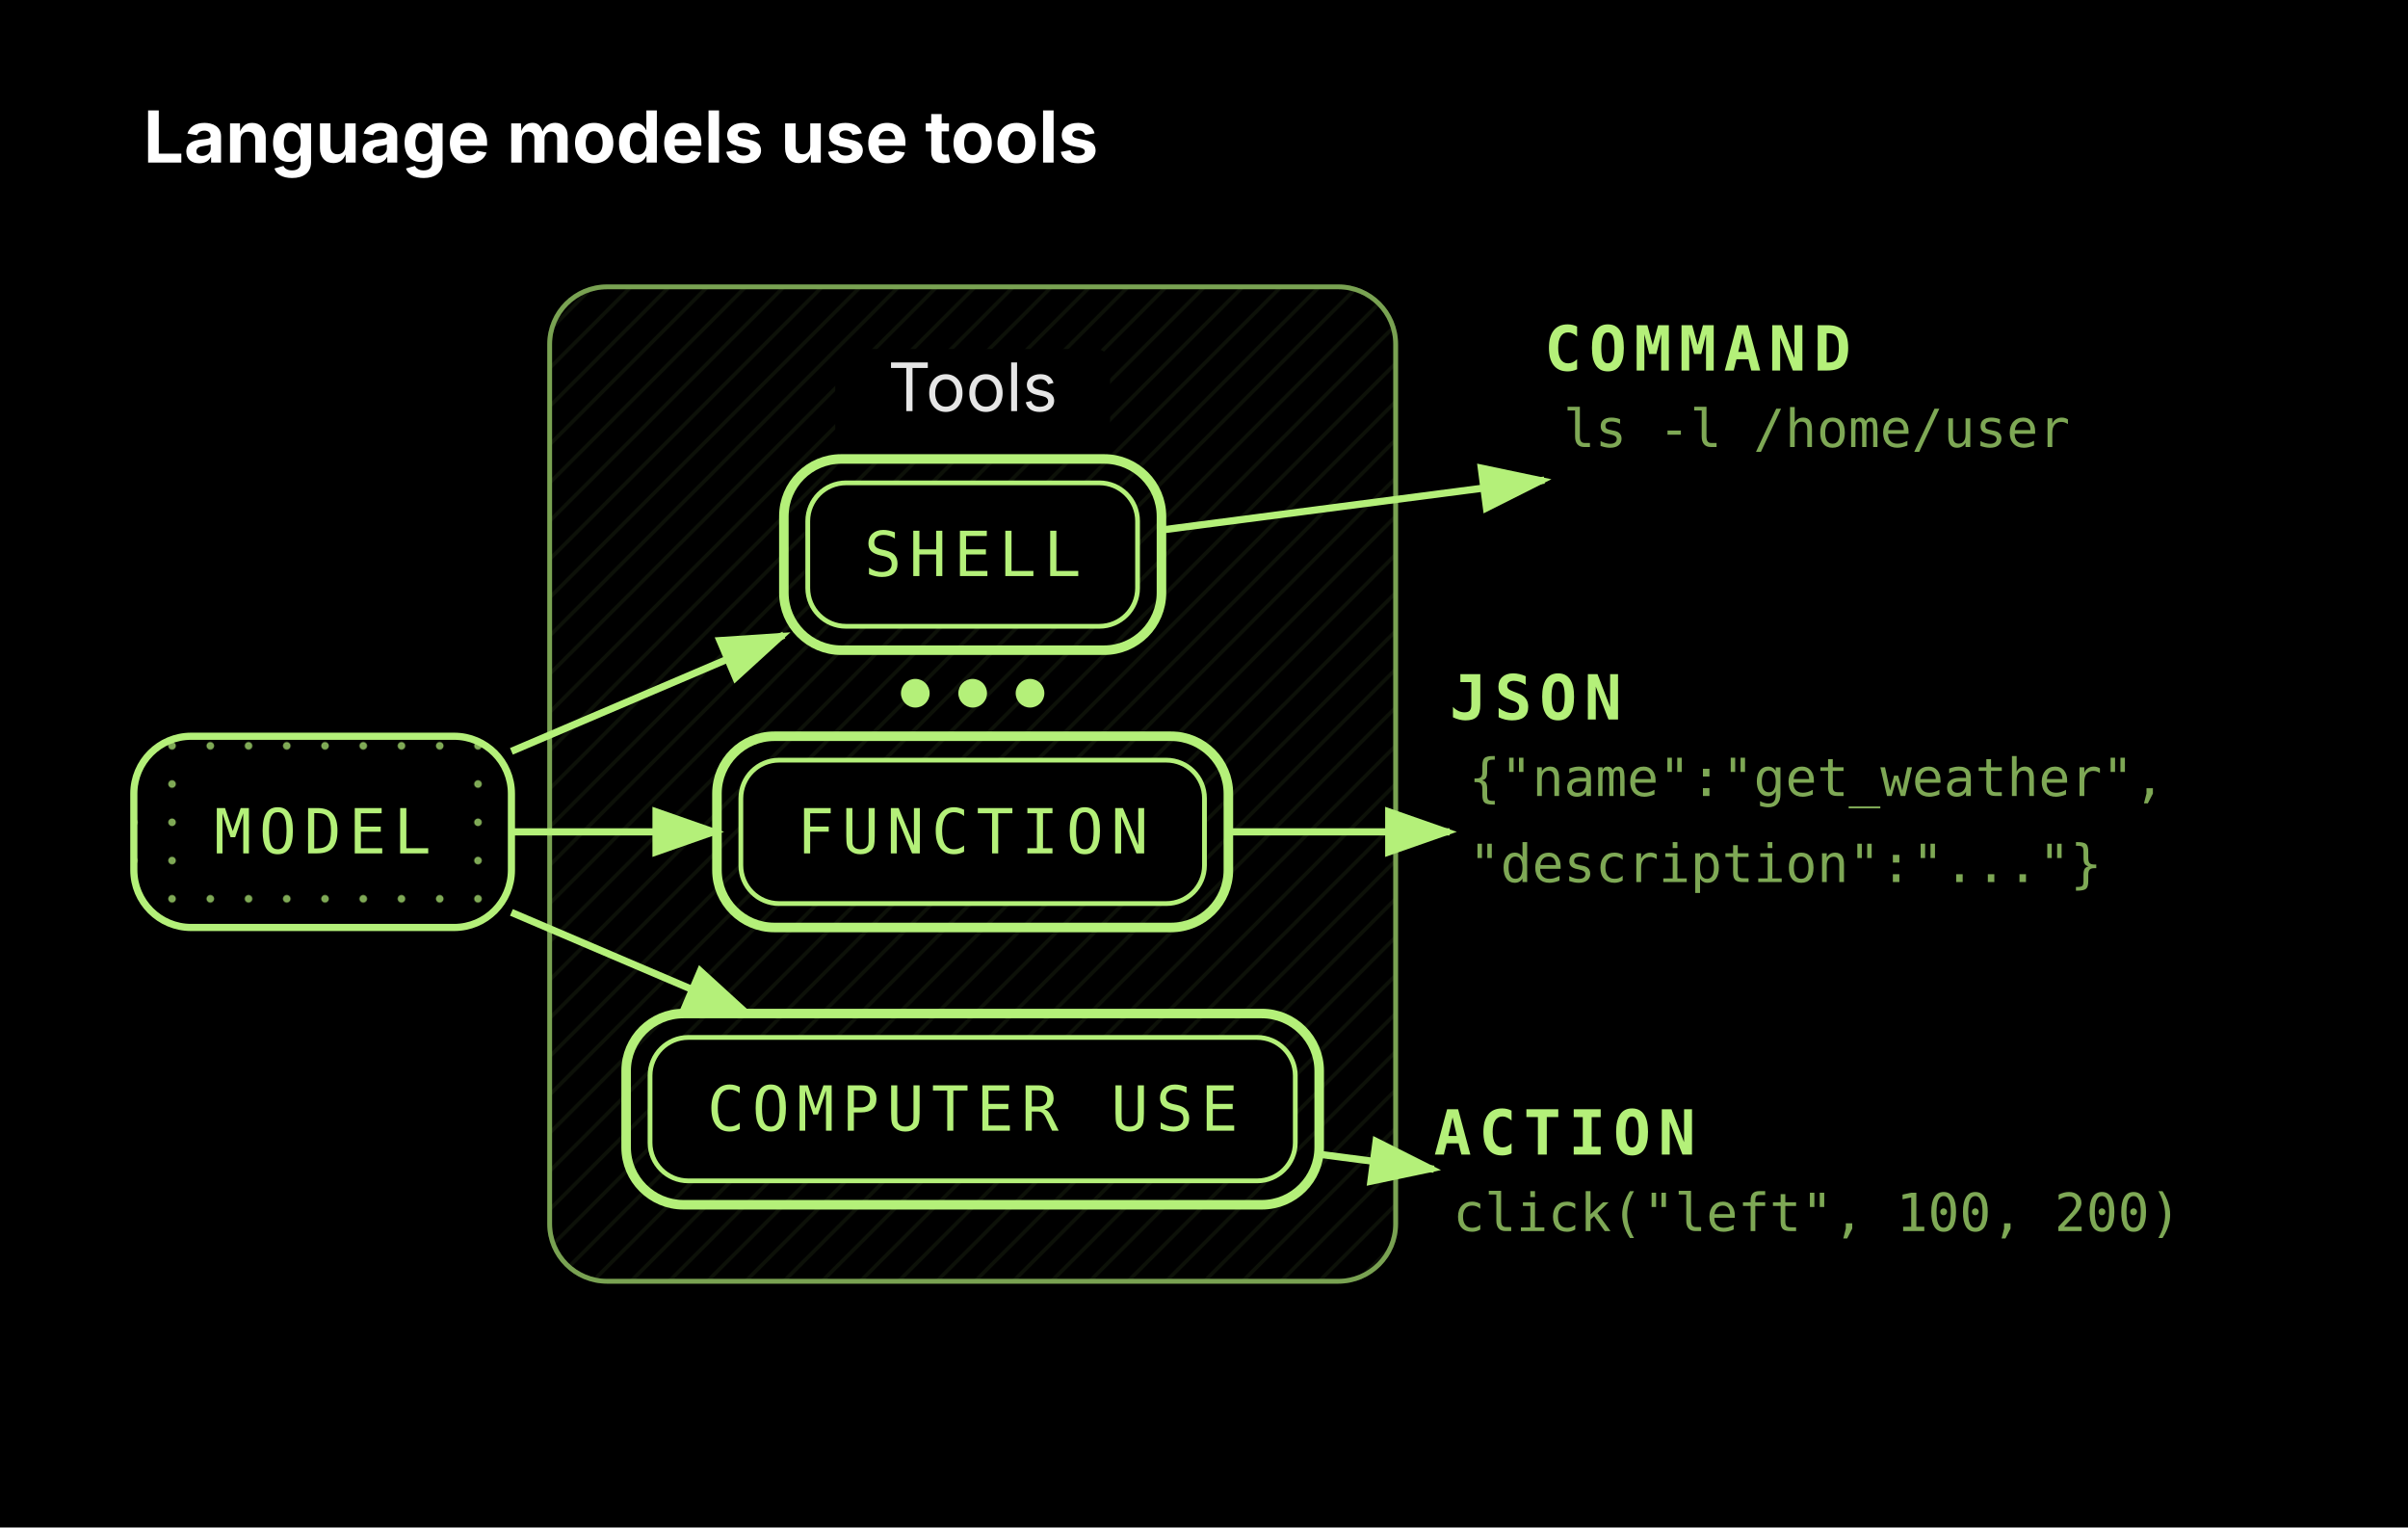
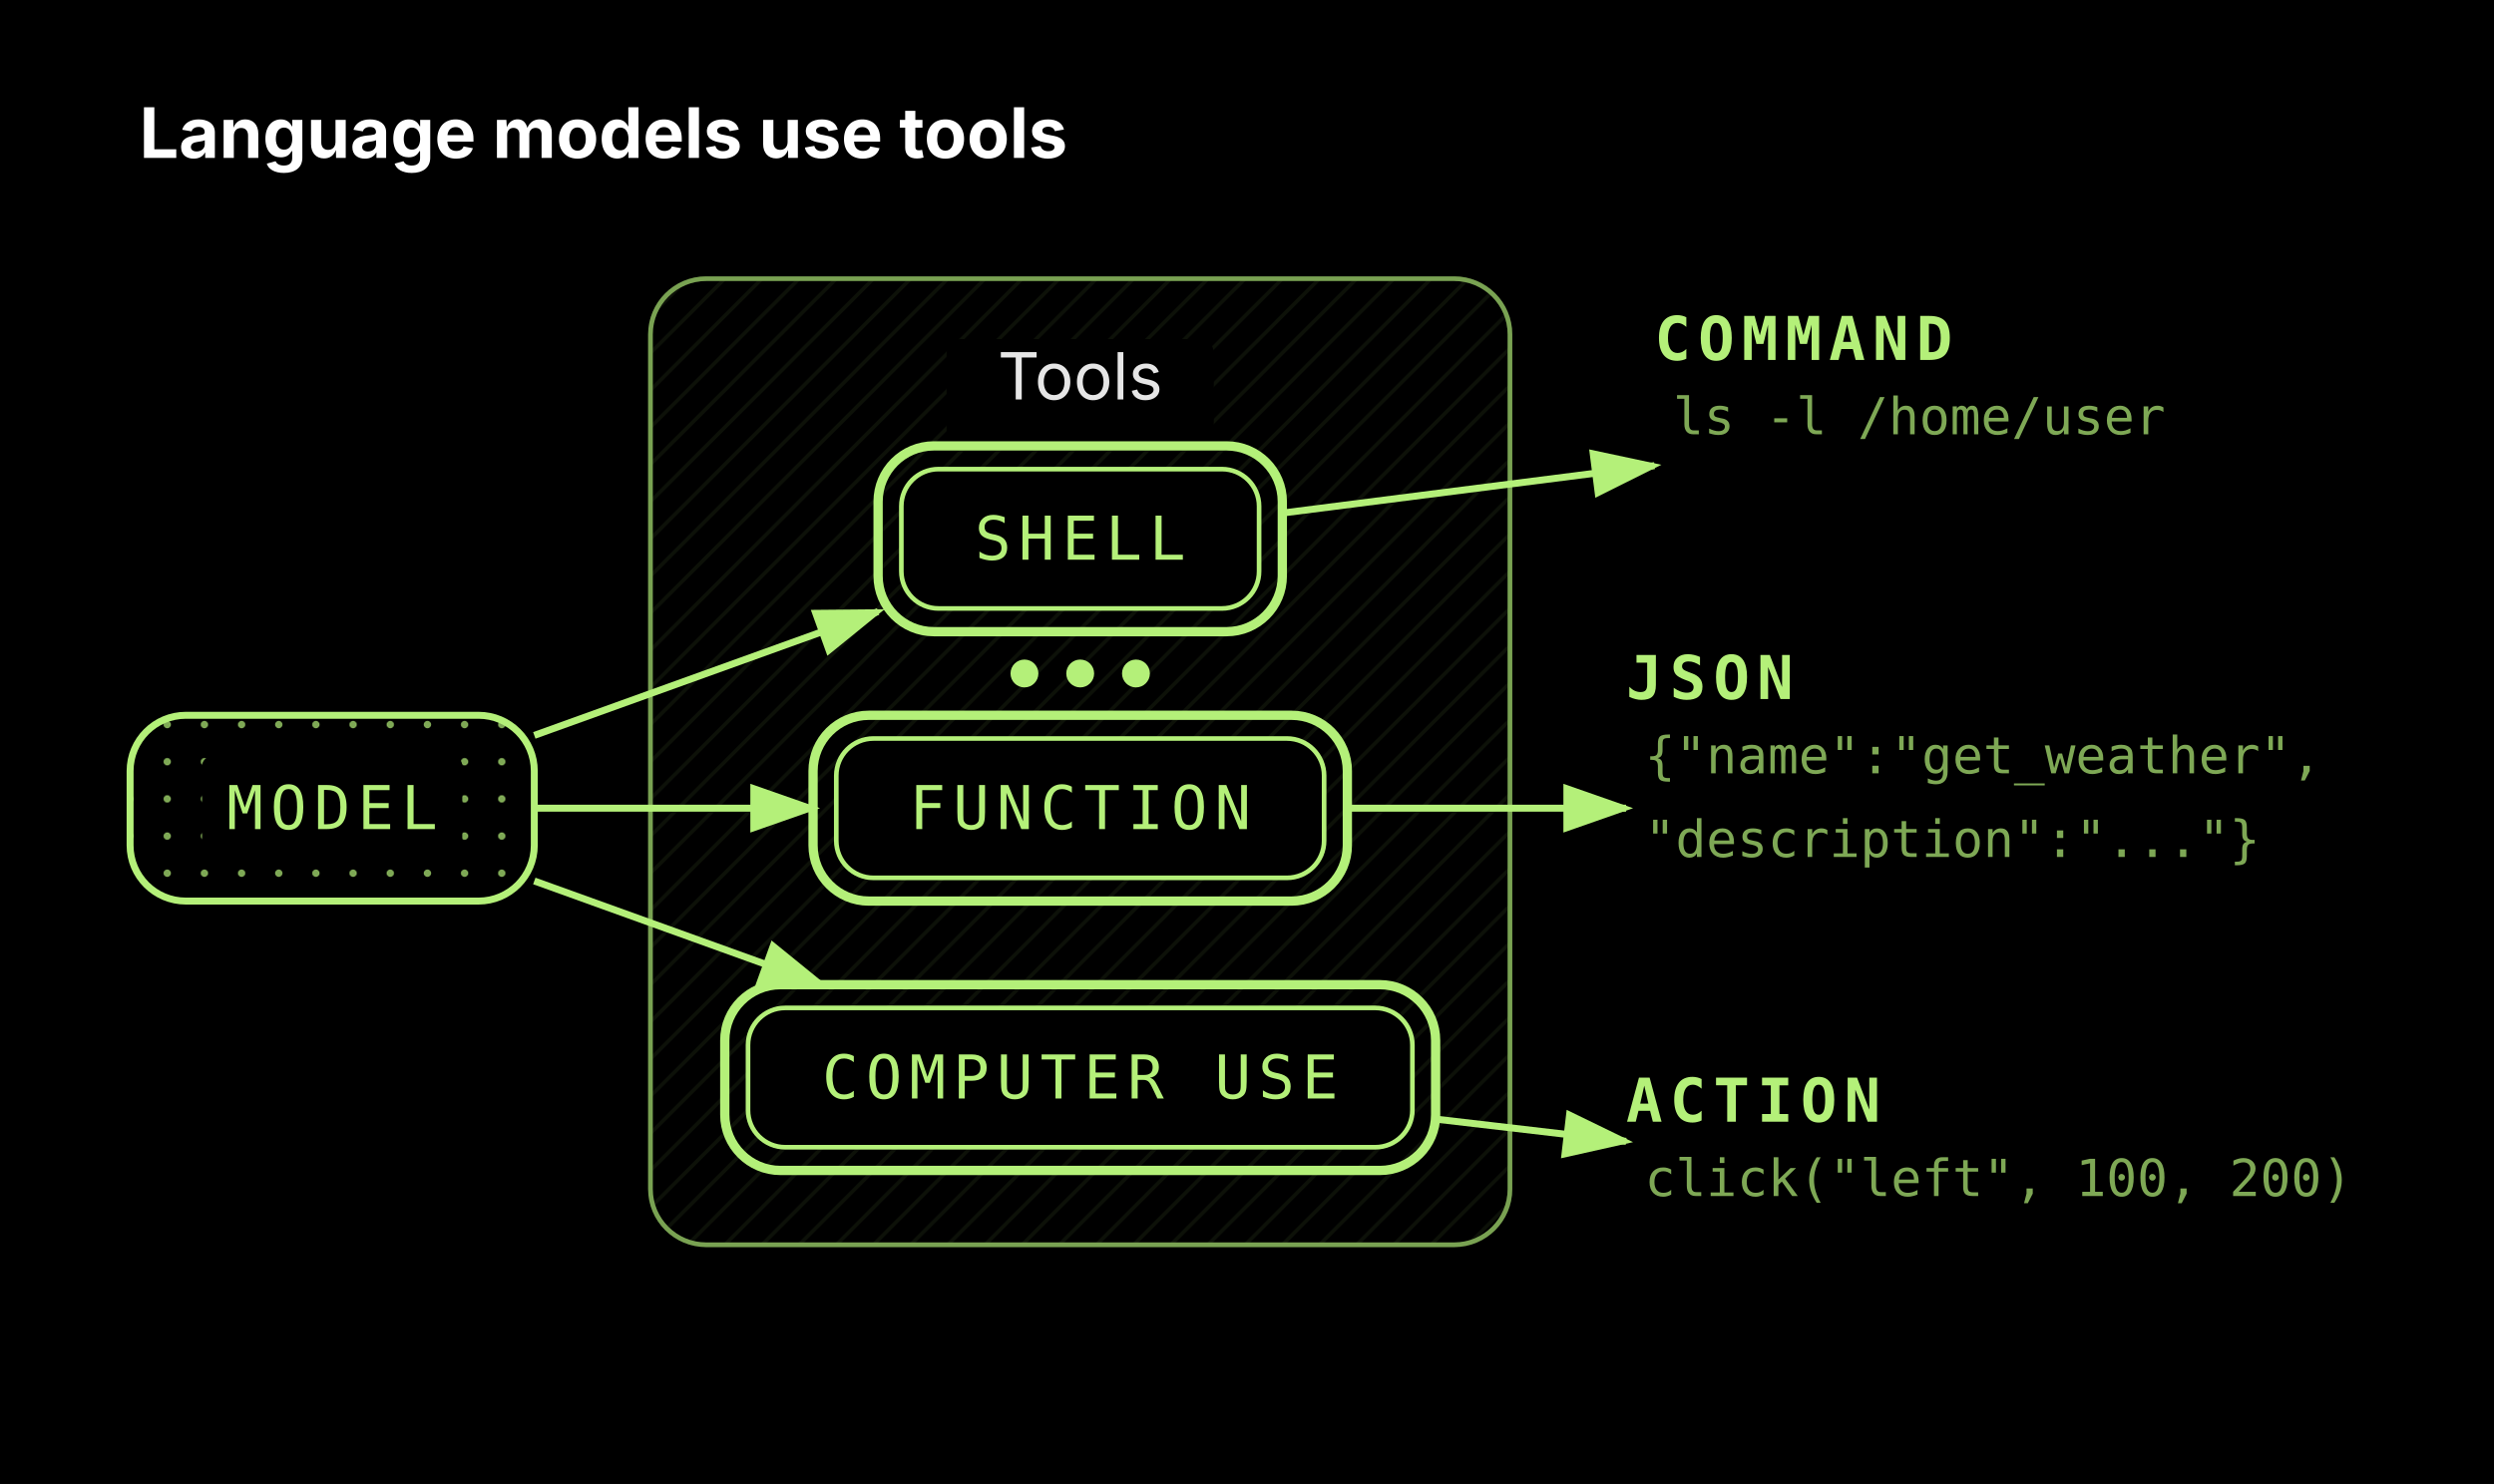
- <svg xmlns="http://www.w3.org/2000/svg" viewBox="0 0 503.8 319.5" width="503.8" height="319.5">
+ <svg xmlns="http://www.w3.org/2000/svg" viewBox="0 0 536.8 319.5" width="536.8" height="319.5">
  <defs>
    <pattern id="dotgrid" width="8" height="8" patternUnits="userSpaceOnUse">
      <rect width="8" height="8" fill="#000000" />
      <circle cx="4" cy="4" r="0.8" fill="#b4f079" opacity="0.7" />
    </pattern>
    <pattern id="crosshatch" width="8" height="8" patternUnits="userSpaceOnUse">
      <rect width="8" height="8" fill="#000000" />
      <path d="M0 8L8 0M-1 1L1 -1M7 9L9 7" stroke="#b4f079" stroke-width="0.8" opacity="0.2" />
    </pattern>
    <pattern id="hero" width="6" height="6" patternUnits="userSpaceOnUse">
      <rect width="6" height="6" fill="#3d6b23" />
      <circle cx="3" cy="3" r="0.6" fill="#5a9a35" opacity="0.5" />
    </pattern>
    <marker id="arrowhead" markerWidth="10" markerHeight="7" refX="9" refY="3.5" orient="auto" markerUnits="strokeWidth">
      <polygon points="0 0, 10 3.5, 0 7" fill="#b4f079" />
    </marker>
    <marker id="arrowhead-reverse" markerWidth="10" markerHeight="7" refX="1" refY="3.5" orient="auto" markerUnits="strokeWidth">
      <polygon points="10 0, 0 3.5, 10 7" fill="#b4f079" />
    </marker>
  </defs>
  <rect width="100%" height="100%" fill="#000000" />
  <g class="diagram">
    <text x="30" y="34" font-family="'Inter', 'Helvetica Neue', Arial, sans-serif" font-size="15" fill="#ffffff" font-weight="700">Language models use tools</text>
-     <rect x="115" y="60" width="177" height="208" rx="12" fill="url(#crosshatch)" stroke="#b4f079" stroke-width="1" opacity="0.35" />
-     <rect x="115" y="60" width="177" height="208" rx="12" fill="none" stroke="#b4f079" stroke-width="1" opacity="0.5" />
-     <line x1="107" y1="157.154" x2="164" y2="132.846" stroke="#b4f079" stroke-width="1.5" marker-end="url(#arrowhead)" />
-     <line x1="107" y1="174" x2="150" y2="174" stroke="#b4f079" stroke-width="1.5" marker-end="url(#arrowhead)" />
-     <line x1="107" y1="190.846" x2="156.603" y2="212" stroke="#b4f079" stroke-width="1.5" marker-end="url(#arrowhead)" />
-     <line x1="243" y1="110.859" x2="323.1" y2="100.434" stroke="#b4f079" stroke-width="1.5" marker-end="url(#arrowhead)" />
-     <line x1="257" y1="174" x2="303.3" y2="174" stroke="#b4f079" stroke-width="1.5" marker-end="url(#arrowhead)" />
-     <line x1="276" y1="241.436" x2="300" y2="244.56" stroke="#b4f079" stroke-width="1.5" marker-end="url(#arrowhead)" />
-     <rect x="174.75" y="73" width="57.5" height="24" fill="#000000" rx="3" />
-     <text x="203.5" y="86" font-family="'Inter', 'Helvetica Neue', Arial, sans-serif" font-size="14" fill="#ffffff" opacity="0.9" text-anchor="middle">Tools</text>
-     <rect x="28" y="154" width="79" height="40" rx="12" fill="url(#dotgrid)" stroke="#b4f079" stroke-width="1.5" />
-     <rect x="39.5" y="162.9" width="56" height="22.2" fill="#000000" rx="2" />
-     <text x="67.5" y="174" font-family="'JetBrains Mono', 'Fira Code', 'SF Mono', 'Cascadia Code', monospace" font-size="13" fill="#b4f079" text-anchor="middle" dominant-baseline="central" letter-spacing="0.12em">MODEL</text>
-     <rect x="164" y="96" width="79" height="40" rx="12" fill="none" stroke="#b4f079" stroke-width="2" />
-     <rect x="169" y="101" width="69" height="30" rx="8" fill="#000000" stroke="#b4f079" stroke-width="1" />
-     <text x="203.5" y="116" font-family="'JetBrains Mono', 'Fira Code', 'SF Mono', 'Cascadia Code', monospace" font-size="13" fill="#b4f079" text-anchor="middle" dominant-baseline="central" letter-spacing="0.12em">SHELL</text>
-     <rect x="150" y="154" width="107" height="40" rx="12" fill="none" stroke="#b4f079" stroke-width="2" />
-     <rect x="155" y="159" width="97" height="30" rx="8" fill="#000000" stroke="#b4f079" stroke-width="1" />
-     <text x="203.5" y="174" font-family="'JetBrains Mono', 'Fira Code', 'SF Mono', 'Cascadia Code', monospace" font-size="13" fill="#b4f079" text-anchor="middle" dominant-baseline="central" letter-spacing="0.12em">FUNCTION</text>
-     <rect x="131" y="212" width="145" height="40" rx="12" fill="none" stroke="#b4f079" stroke-width="2" />
-     <rect x="136" y="217" width="135" height="30" rx="8" fill="#000000" stroke="#b4f079" stroke-width="1" />
-     <text x="203.5" y="232" font-family="'JetBrains Mono', 'Fira Code', 'SF Mono', 'Cascadia Code', monospace" font-size="13" fill="#b4f079" text-anchor="middle" dominant-baseline="central" letter-spacing="0.12em">COMPUTER USE</text>
-     <text x="323.1" y="77.5" font-family="'JetBrains Mono', 'Fira Code', 'SF Mono', 'Cascadia Code', monospace" font-size="13" fill="#b4f079" font-weight="700" letter-spacing="0.12em">COMMAND</text>
-     <text x="327.1" y="93.5" font-family="'JetBrains Mono', 'Fira Code', 'SF Mono', 'Cascadia Code', monospace" font-size="11" fill="#b4f079" opacity="0.7">ls -l /home/user</text>
-     <text x="303.3" y="150.5" font-family="'JetBrains Mono', 'Fira Code', 'SF Mono', 'Cascadia Code', monospace" font-size="13" fill="#b4f079" font-weight="700" letter-spacing="0.12em">JSON</text>
-     <text x="307.3" y="166.5" font-family="'JetBrains Mono', 'Fira Code', 'SF Mono', 'Cascadia Code', monospace" font-size="11" fill="#b4f079" opacity="0.7">{"name":"get_weather",</text>
-     <text x="307.3" y="184.5" font-family="'JetBrains Mono', 'Fira Code', 'SF Mono', 'Cascadia Code', monospace" font-size="11" fill="#b4f079" opacity="0.7">"description":"..."}</text>
-     <text x="300" y="241.5" font-family="'JetBrains Mono', 'Fira Code', 'SF Mono', 'Cascadia Code', monospace" font-size="13" fill="#b4f079" font-weight="700" letter-spacing="0.12em">ACTION</text>
-     <text x="304" y="257.5" font-family="'JetBrains Mono', 'Fira Code', 'SF Mono', 'Cascadia Code', monospace" font-size="11" fill="#b4f079" opacity="0.7">click("left", 100, 200)</text>
-     <circle cx="191.5" cy="145" r="3" fill="#b4f079" />
-     <circle cx="203.5" cy="145" r="3" fill="#b4f079" />
-     <circle cx="215.5" cy="145" r="3" fill="#b4f079" />
+     <rect x="140" y="60" width="185" height="208" rx="12" fill="url(#crosshatch)" stroke="#b4f079" stroke-width="1" opacity="0.35" />
+     <rect x="140" y="60" width="185" height="208" rx="12" fill="none" stroke="#b4f079" stroke-width="1" opacity="0.5" />
+     <line x1="115" y1="158.329" x2="189" y2="131.671" stroke="#b4f079" stroke-width="1.5" marker-end="url(#arrowhead)" />
+     <line x1="115" y1="174" x2="175" y2="174" stroke="#b4f079" stroke-width="1.5" marker-end="url(#arrowhead)" />
+     <line x1="115" y1="189.671" x2="176.983" y2="212" stroke="#b4f079" stroke-width="1.5" marker-end="url(#arrowhead)" />
+     <line x1="276" y1="110.459" x2="356.1" y2="100.255" stroke="#b4f079" stroke-width="1.5" marker-end="url(#arrowhead)" />
+     <line x1="290" y1="174" x2="350" y2="174" stroke="#b4f079" stroke-width="1.5" marker-end="url(#arrowhead)" />
+     <line x1="309" y1="240.939" x2="350" y2="245.729" stroke="#b4f079" stroke-width="1.5" marker-end="url(#arrowhead)" />
+     <rect x="203.75" y="73" width="57.5" height="24" fill="#000000" rx="3" />
+     <text x="232.5" y="86" font-family="'Inter', 'Helvetica Neue', Arial, sans-serif" font-size="14" fill="#ffffff" opacity="0.9" text-anchor="middle">Tools</text>
+     <rect x="28" y="154" width="87" height="40" rx="12" fill="url(#dotgrid)" stroke="#b4f079" stroke-width="1.5" />
+     <rect x="43.5" y="162.9" width="56" height="22.2" fill="#000000" rx="2" />
+     <text x="71.5" y="174" font-family="'JetBrains Mono', 'Fira Code', 'SF Mono', 'Cascadia Code', monospace" font-size="13" fill="#b4f079" text-anchor="middle" dominant-baseline="central" letter-spacing="0.12em">MODEL</text>
+     <rect x="189" y="96" width="87" height="40" rx="12" fill="none" stroke="#b4f079" stroke-width="2" />
+     <rect x="194" y="101" width="77" height="30" rx="8" fill="#000000" stroke="#b4f079" stroke-width="1" />
+     <text x="232.5" y="116" font-family="'JetBrains Mono', 'Fira Code', 'SF Mono', 'Cascadia Code', monospace" font-size="13" fill="#b4f079" text-anchor="middle" dominant-baseline="central" letter-spacing="0.12em">SHELL</text>
+     <rect x="175" y="154" width="115" height="40" rx="12" fill="none" stroke="#b4f079" stroke-width="2" />
+     <rect x="180" y="159" width="105" height="30" rx="8" fill="#000000" stroke="#b4f079" stroke-width="1" />
+     <text x="232.5" y="174" font-family="'JetBrains Mono', 'Fira Code', 'SF Mono', 'Cascadia Code', monospace" font-size="13" fill="#b4f079" text-anchor="middle" dominant-baseline="central" letter-spacing="0.12em">FUNCTION</text>
+     <rect x="156" y="212" width="153" height="40" rx="12" fill="none" stroke="#b4f079" stroke-width="2" />
+     <rect x="161" y="217" width="143" height="30" rx="8" fill="#000000" stroke="#b4f079" stroke-width="1" />
+     <text x="232.5" y="232" font-family="'JetBrains Mono', 'Fira Code', 'SF Mono', 'Cascadia Code', monospace" font-size="13" fill="#b4f079" text-anchor="middle" dominant-baseline="central" letter-spacing="0.12em">COMPUTER USE</text>
+     <text x="356.1" y="77.5" font-family="'JetBrains Mono', 'Fira Code', 'SF Mono', 'Cascadia Code', monospace" font-size="13" fill="#b4f079" font-weight="700" letter-spacing="0.12em">COMMAND</text>
+     <text x="360.1" y="93.5" font-family="'JetBrains Mono', 'Fira Code', 'SF Mono', 'Cascadia Code', monospace" font-size="11" fill="#b4f079" opacity="0.7">ls -l /home/user</text>
+     <text x="350" y="150.5" font-family="'JetBrains Mono', 'Fira Code', 'SF Mono', 'Cascadia Code', monospace" font-size="13" fill="#b4f079" font-weight="700" letter-spacing="0.12em">JSON</text>
+     <text x="354" y="166.5" font-family="'JetBrains Mono', 'Fira Code', 'SF Mono', 'Cascadia Code', monospace" font-size="11" fill="#b4f079" opacity="0.7">{"name":"get_weather",</text>
+     <text x="354" y="184.5" font-family="'JetBrains Mono', 'Fira Code', 'SF Mono', 'Cascadia Code', monospace" font-size="11" fill="#b4f079" opacity="0.7">"description":"..."}</text>
+     <text x="350" y="241.5" font-family="'JetBrains Mono', 'Fira Code', 'SF Mono', 'Cascadia Code', monospace" font-size="13" fill="#b4f079" font-weight="700" letter-spacing="0.12em">ACTION</text>
+     <text x="354" y="257.5" font-family="'JetBrains Mono', 'Fira Code', 'SF Mono', 'Cascadia Code', monospace" font-size="11" fill="#b4f079" opacity="0.7">click("left", 100, 200)</text>
+     <circle cx="220.5" cy="145" r="3" fill="#b4f079" />
+     <circle cx="232.5" cy="145" r="3" fill="#b4f079" />
+     <circle cx="244.5" cy="145" r="3" fill="#b4f079" />
  </g>
</svg>
